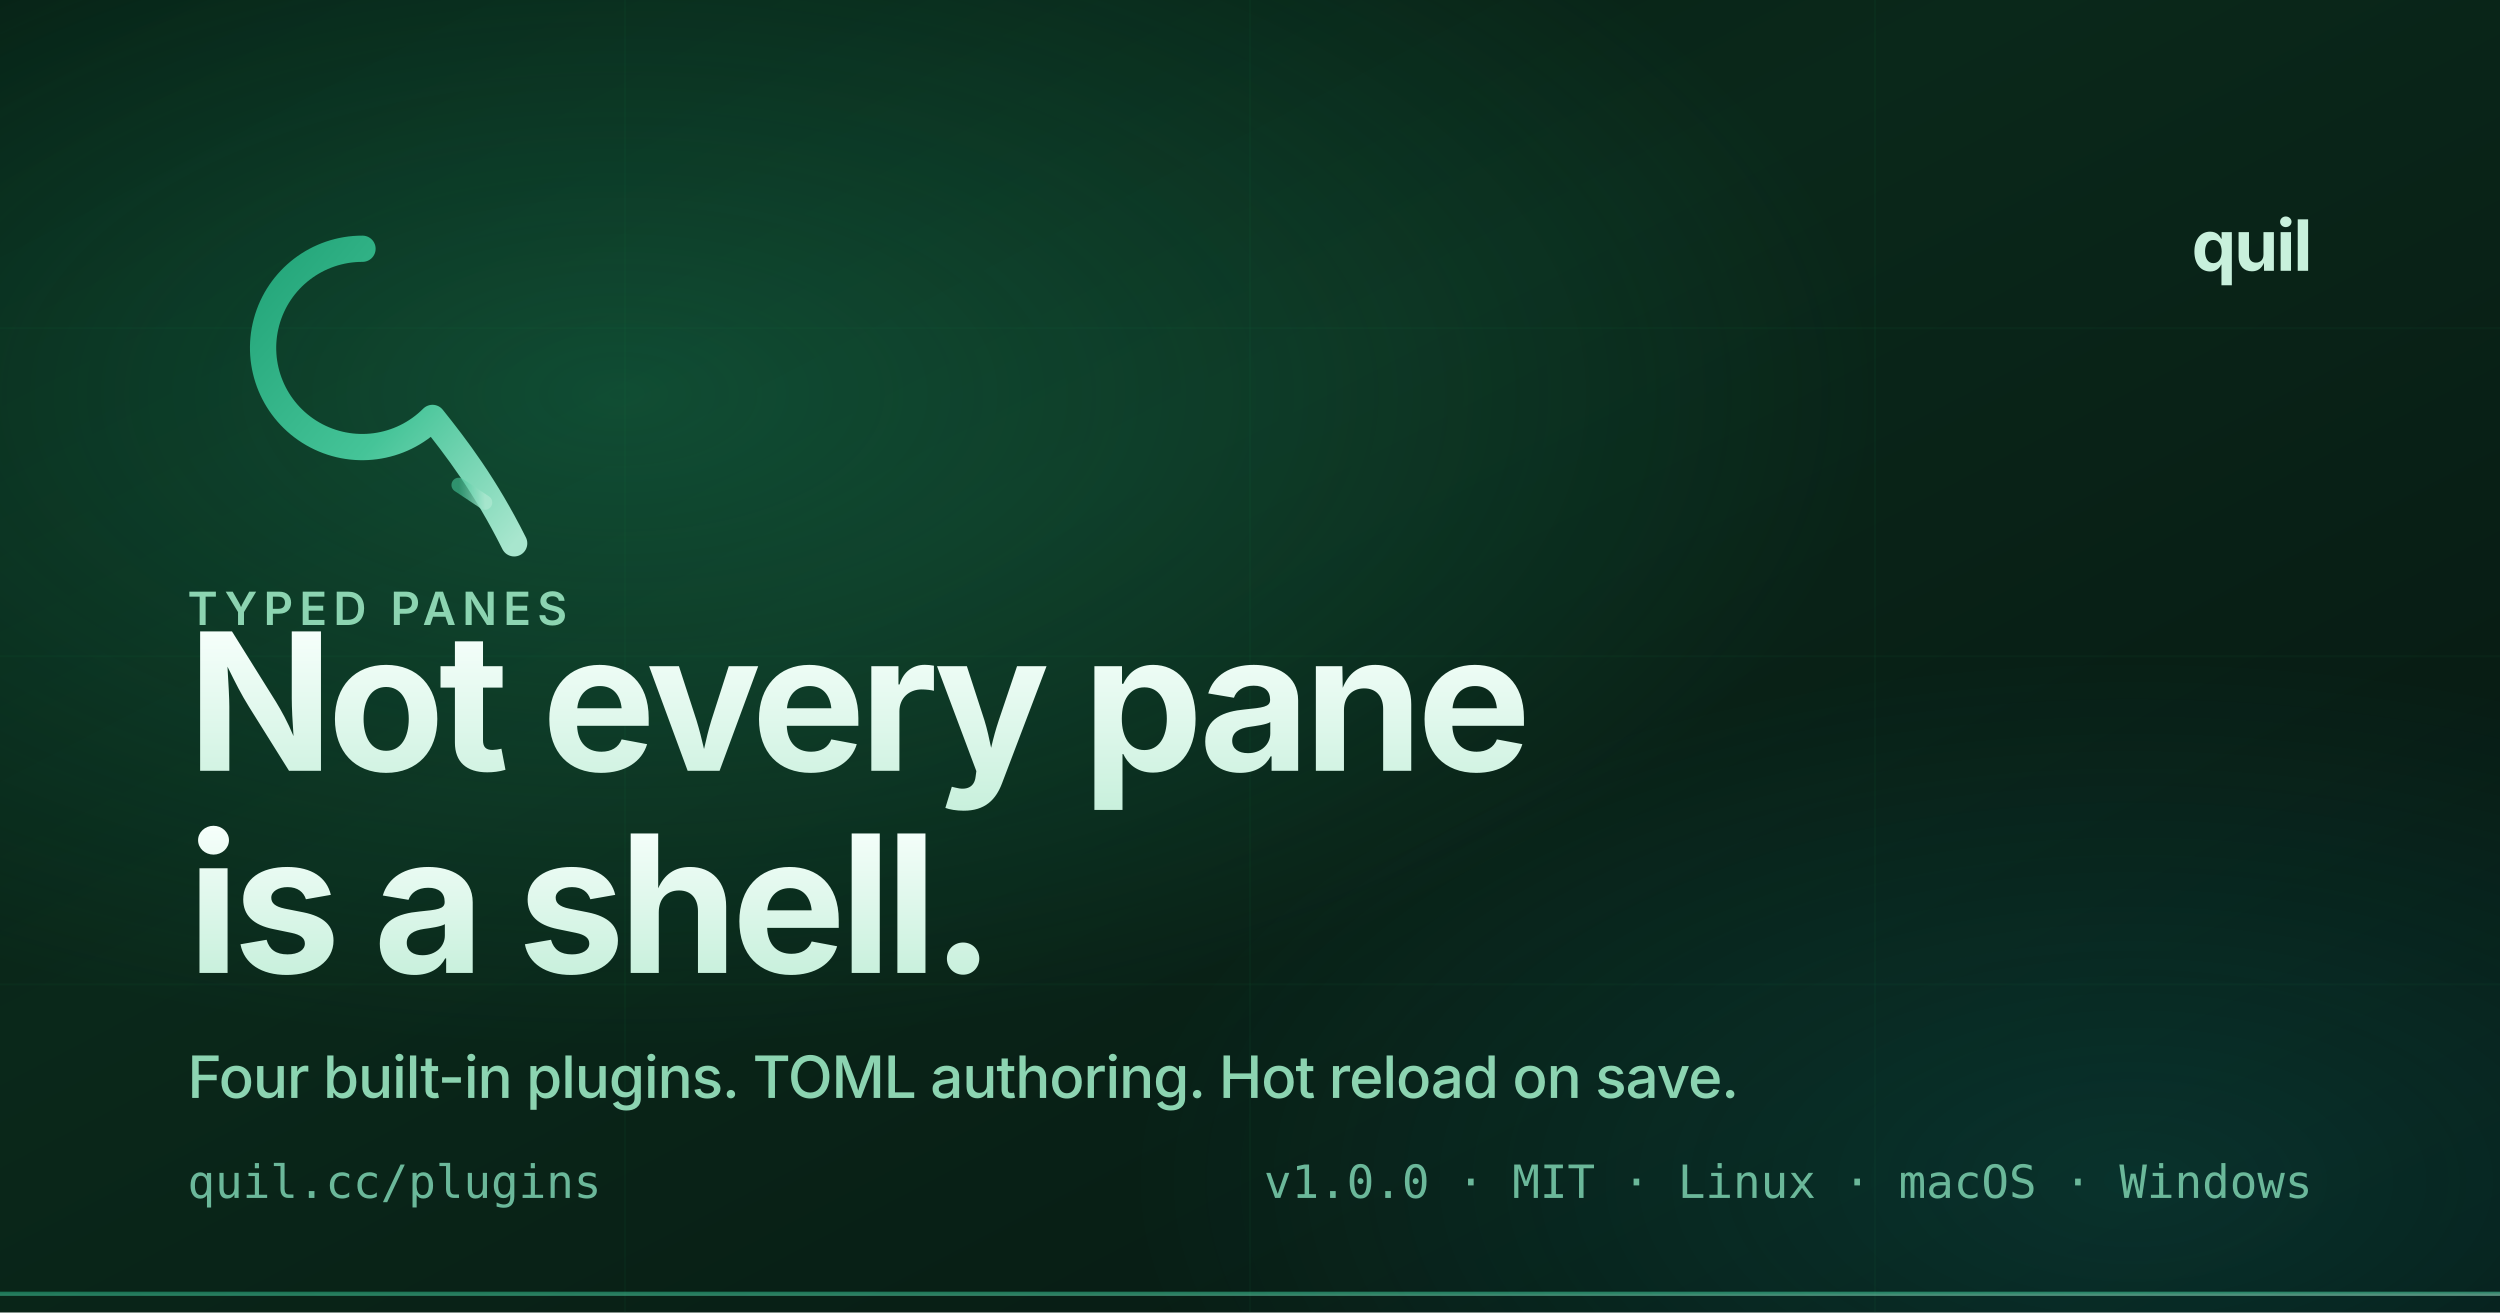
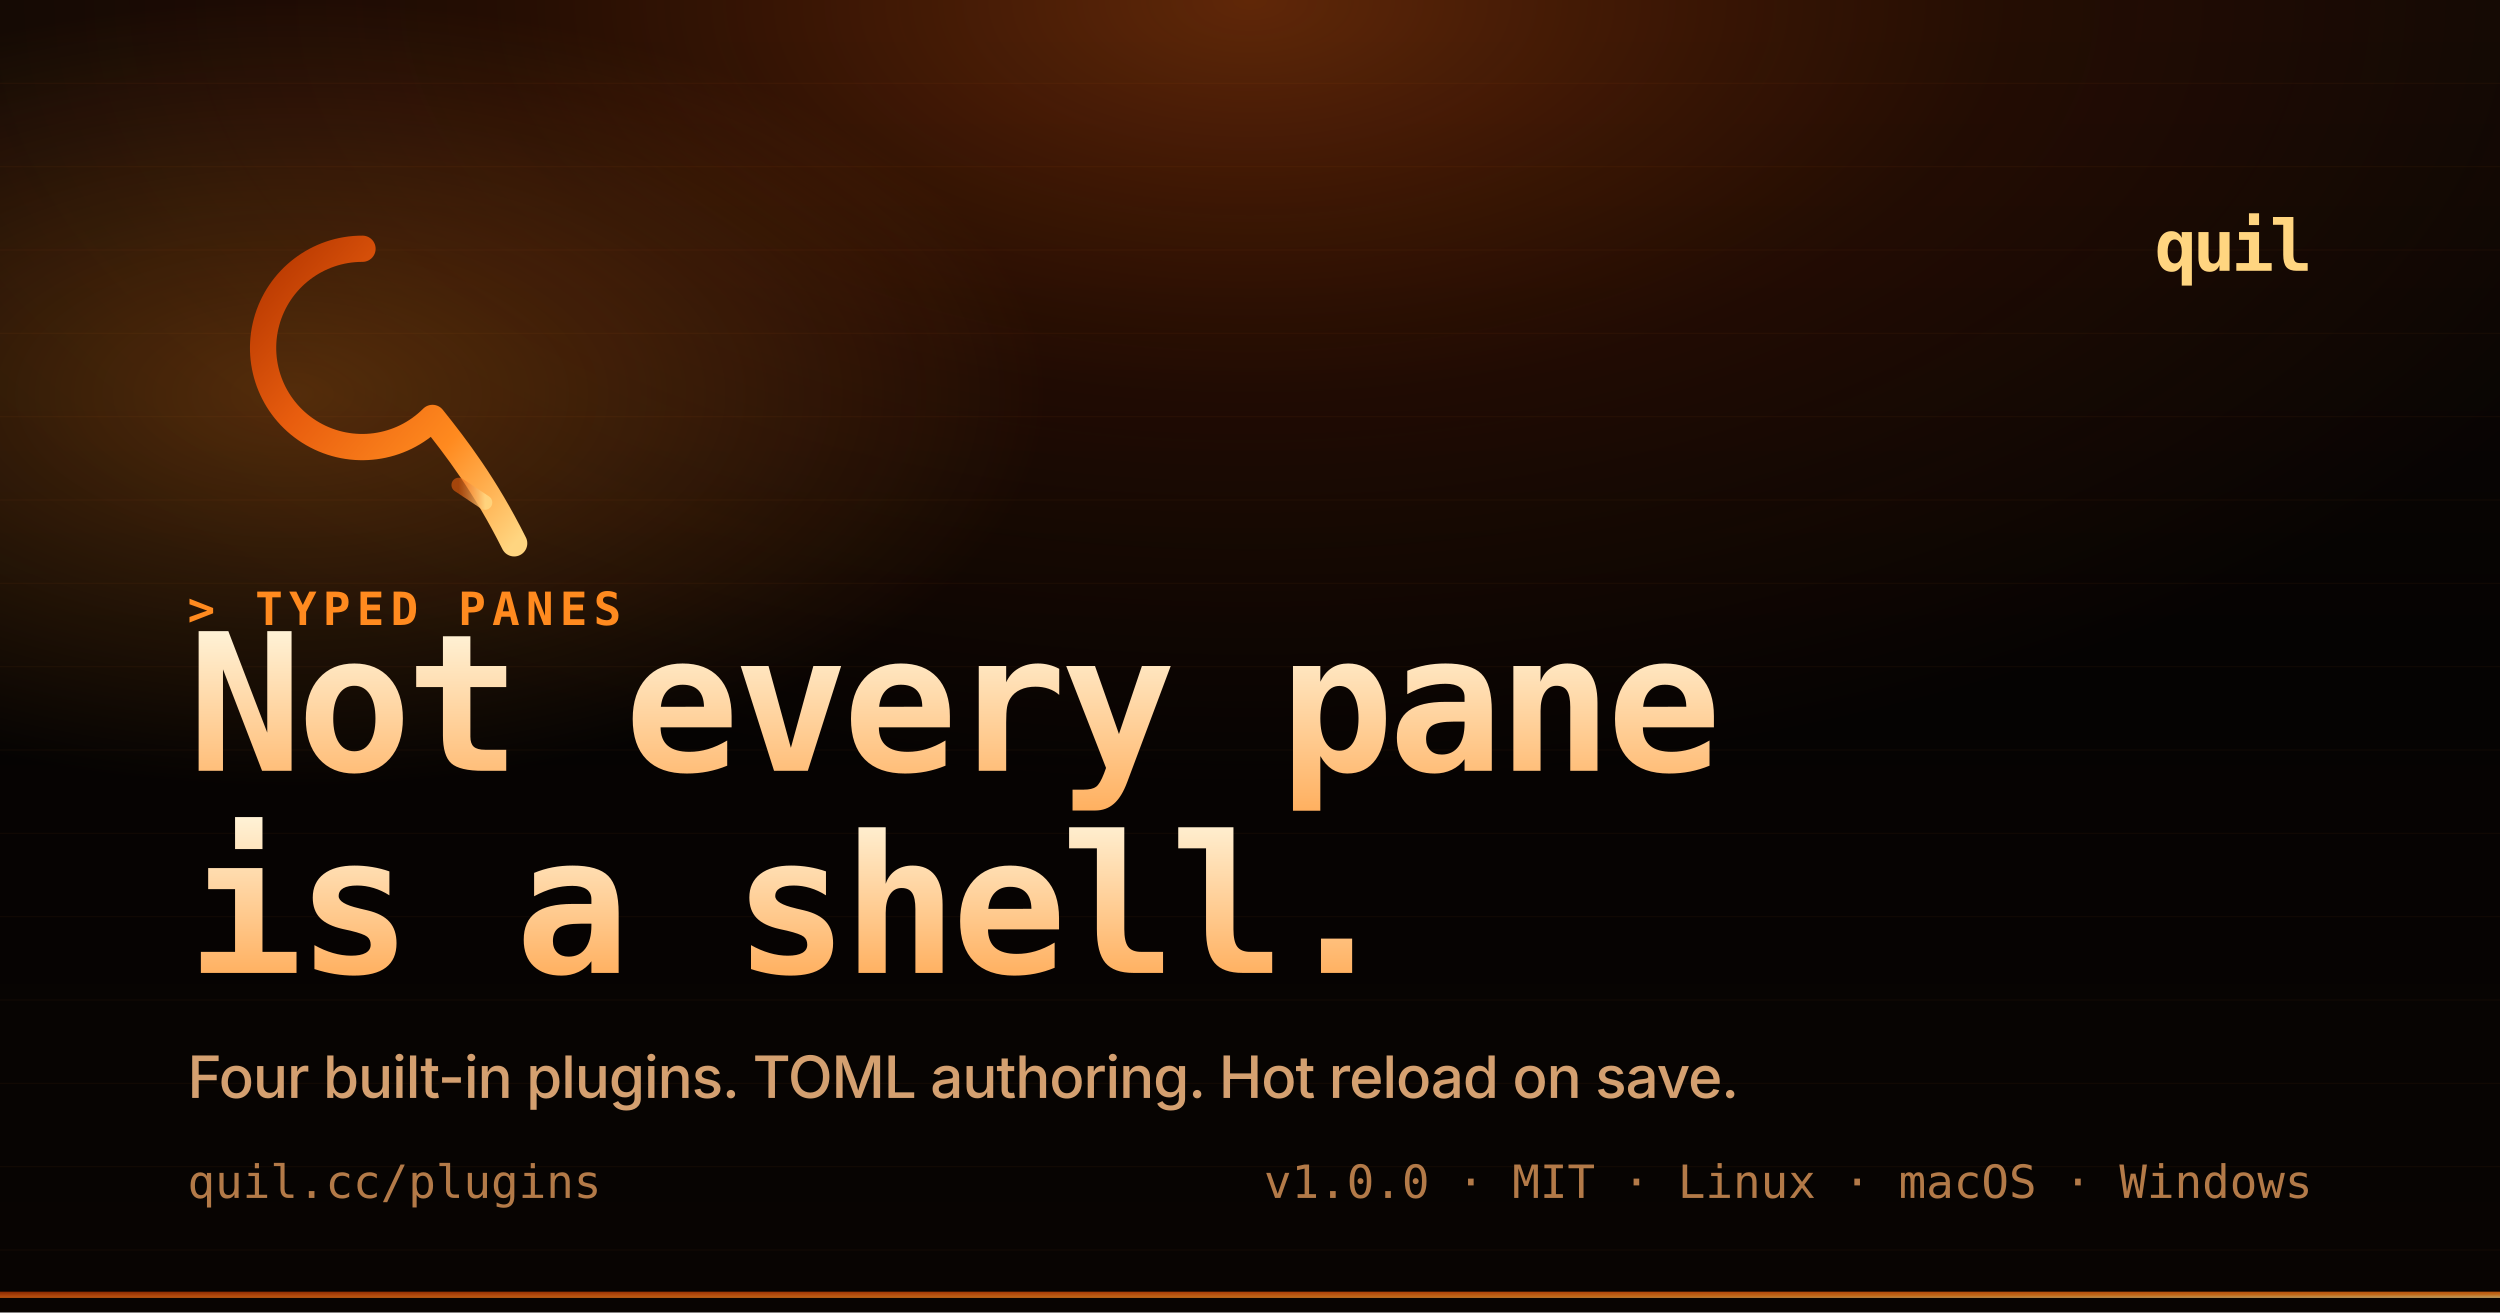
<svg xmlns="http://www.w3.org/2000/svg" viewBox="0 0 1200 630" width="1200" height="630" role="img" aria-label="Quil — Not every pane is a shell.">
  <defs>
-     <linearGradient id="bg" x1="0%" y1="0%" x2="100%" y2="100%">
-       <stop offset="0%" stop-color="#051A10" />
-       <stop offset="40%" stop-color="#0A281A" />
-       <stop offset="100%" stop-color="#061510" />
+     <linearGradient id="bg" x1="0%" y1="0%" x2="0%" y2="100%">
+       <stop offset="0%" stop-color="#0D0704" />
+       <stop offset="50%" stop-color="#050302" />
+       <stop offset="100%" stop-color="#080402" />
    </linearGradient>
-     <radialGradient id="glowEmerald" cx="25%" cy="30%" r="50%">
-       <stop offset="0%" stop-color="#1F9968" stop-opacity="0.35" />
-       <stop offset="100%" stop-color="#1F9968" stop-opacity="0" />
+     <radialGradient id="glowEmber" cx="50%" cy="0%" r="60%">
+       <stop offset="0%" stop-color="#E85D0E" stop-opacity="0.38" />
+       <stop offset="50%" stop-color="#B33500" stop-opacity="0.14" />
+       <stop offset="100%" stop-color="#B33500" stop-opacity="0" />
    </radialGradient>
-     <radialGradient id="glowTeal" cx="85%" cy="90%" r="40%">
-       <stop offset="0%" stop-color="#0E8A8A" stop-opacity="0.22" />
-       <stop offset="100%" stop-color="#0E8A8A" stop-opacity="0" />
+     <radialGradient id="glowBrand" cx="12%" cy="30%" r="30%">
+       <stop offset="0%" stop-color="#FF8A1F" stop-opacity="0.28" />
+       <stop offset="100%" stop-color="#FF8A1F" stop-opacity="0" />
    </radialGradient>
    <linearGradient id="ogStroke" x1="0%" y1="0%" x2="100%" y2="100%">
-       <stop offset="0%" stop-color="#22A478" />
-       <stop offset="55%" stop-color="#45C498" />
-       <stop offset="100%" stop-color="#A8E6CE" />
+       <stop offset="0%" stop-color="#B33500" />
+       <stop offset="35%" stop-color="#E85D0E" />
+       <stop offset="70%" stop-color="#FF8A1F" />
+       <stop offset="100%" stop-color="#FFD580" />
    </linearGradient>
    <linearGradient id="ogBarb" x1="0%" y1="0%" x2="100%" y2="0%">
-       <stop offset="0%" stop-color="#45C498" stop-opacity="0.6" />
-       <stop offset="100%" stop-color="#A8E6CE" stop-opacity="0.9" />
+       <stop offset="0%" stop-color="#E85D0E" stop-opacity="0.6" />
+       <stop offset="100%" stop-color="#FFD580" stop-opacity="0.9" />
    </linearGradient>
    <linearGradient id="ogTitle" x1="0%" y1="0%" x2="0%" y2="100%">
-       <stop offset="0%" stop-color="#F6FFFB" />
-       <stop offset="100%" stop-color="#C8F0DC" />
+       <stop offset="0%" stop-color="#FFF2D6" />
+       <stop offset="100%" stop-color="#FFB060" />
    </linearGradient>
  </defs>
  <rect x="0" y="0" width="1200" height="630" fill="url(#bg)" />
-   <rect x="0" y="0" width="1200" height="630" fill="url(#glowEmerald)" />
-   <rect x="0" y="0" width="1200" height="630" fill="url(#glowTeal)" />
-   <g stroke="#1A8552" stroke-width="1" stroke-opacity="0.06">
-     <line x1="0" y1="157.5" x2="1200" y2="157.5" />
-     <line x1="0" y1="315" x2="1200" y2="315" />
-     <line x1="0" y1="472.5" x2="1200" y2="472.5" />
-     <line x1="300" y1="0" x2="300" y2="630" />
-     <line x1="600" y1="0" x2="600" y2="630" />
-     <line x1="900" y1="0" x2="900" y2="630" />
+   <rect x="0" y="0" width="1200" height="630" fill="url(#glowEmber)" />
+   <rect x="0" y="0" width="1200" height="630" fill="url(#glowBrand)" />
+   <g stroke="#FF8A1F" stroke-width="0.5" stroke-opacity="0.05">
+     <line x1="0" y1="40" x2="1200" y2="40" />
+     <line x1="0" y1="80" x2="1200" y2="80" />
+     <line x1="0" y1="120" x2="1200" y2="120" />
+     <line x1="0" y1="160" x2="1200" y2="160" />
+     <line x1="0" y1="200" x2="1200" y2="200" />
+     <line x1="0" y1="240" x2="1200" y2="240" />
+     <line x1="0" y1="280" x2="1200" y2="280" />
+     <line x1="0" y1="320" x2="1200" y2="320" />
+     <line x1="0" y1="360" x2="1200" y2="360" />
+     <line x1="0" y1="400" x2="1200" y2="400" />
+     <line x1="0" y1="440" x2="1200" y2="440" />
+     <line x1="0" y1="480" x2="1200" y2="480" />
+     <line x1="0" y1="520" x2="1200" y2="520" />
+     <line x1="0" y1="560" x2="1200" y2="560" />
+     <line x1="0" y1="600" x2="1200" y2="600" />
  </g>
  <g transform="translate(90, 90) scale(1.4)">
    <path d="M 60 21          A 34 34 0 1 0 84 79          C 92 89 102 102 112 122" fill="none" stroke="url(#ogStroke)" stroke-width="9" stroke-linecap="round" stroke-linejoin="round" />
    <path d="M 102 108 L 93 102" fill="none" stroke="url(#ogBarb)" stroke-width="5" stroke-linecap="round" />
  </g>
-   <text x="1110" y="130" text-anchor="end" font-family="'Inter', 'SF Pro Display', system-ui, sans-serif" font-size="34" font-weight="700" letter-spacing="-1" fill="#C8F0DC">quil</text>
-   <text x="90" y="300" font-family="'Inter', 'SF Pro Display', system-ui, sans-serif" font-size="22" font-weight="600" letter-spacing="3" fill="#8CD4B1">TYPED PANES</text>
-   <text x="90" y="370" font-family="'Inter', 'SF Pro Display', system-ui, sans-serif" font-size="92" font-weight="700" letter-spacing="-3" fill="url(#ogTitle)">Not every pane</text>
-   <text x="90" y="467" font-family="'Inter', 'SF Pro Display', system-ui, sans-serif" font-size="92" font-weight="700" letter-spacing="-3" fill="url(#ogTitle)">is a shell.</text>
-   <text x="90" y="527" font-family="'Inter', 'SF Pro Display', system-ui, sans-serif" font-size="28" font-weight="500" letter-spacing="-0.5" fill="#8CD4B1">Four built-in plugins. TOML authoring. Hot reload on save.</text>
-   <g font-family="'JetBrains Mono', ui-monospace, monospace" font-size="22" fill="#6BB89A">
+   <text x="1110" y="130" text-anchor="end" font-family="'JetBrains Mono', 'SF Mono', ui-monospace, monospace" font-size="34" font-weight="700" letter-spacing="-2" fill="#FFD580">quil</text>
+   <text x="90" y="300" font-family="'JetBrains Mono', 'SF Mono', ui-monospace, monospace" font-size="22" font-weight="700" letter-spacing="3" fill="#FF8A1F">&gt; TYPED PANES</text>
+   <text x="90" y="370" font-family="'JetBrains Mono', 'SF Mono', ui-monospace, monospace" font-size="92" font-weight="700" letter-spacing="-3" fill="url(#ogTitle)">Not every pane</text>
+   <text x="90" y="467" font-family="'JetBrains Mono', 'SF Mono', ui-monospace, monospace" font-size="92" font-weight="700" letter-spacing="-3" fill="url(#ogTitle)">is a shell.</text>
+   <text x="90" y="527" font-family="'Inter', 'SF Pro Display', system-ui, sans-serif" font-size="28" font-weight="500" letter-spacing="-0.5" fill="#D4A070">Four built-in plugins. TOML authoring. Hot reload on save.</text>
+   <g font-family="'JetBrains Mono', ui-monospace, monospace" font-size="22" fill="#B37A48">
    <text x="90" y="575">quil.cc/plugins</text>
    <text x="1110" y="575" text-anchor="end">v1.0.0  ·  MIT  ·  Linux · macOS · Windows</text>
  </g>
-   <rect x="0" y="620" width="1200" height="2" fill="url(#ogStroke)" opacity="0.6" />
+   <rect x="0" y="620" width="1200" height="3" fill="url(#ogStroke)" opacity="0.75" />
</svg>
